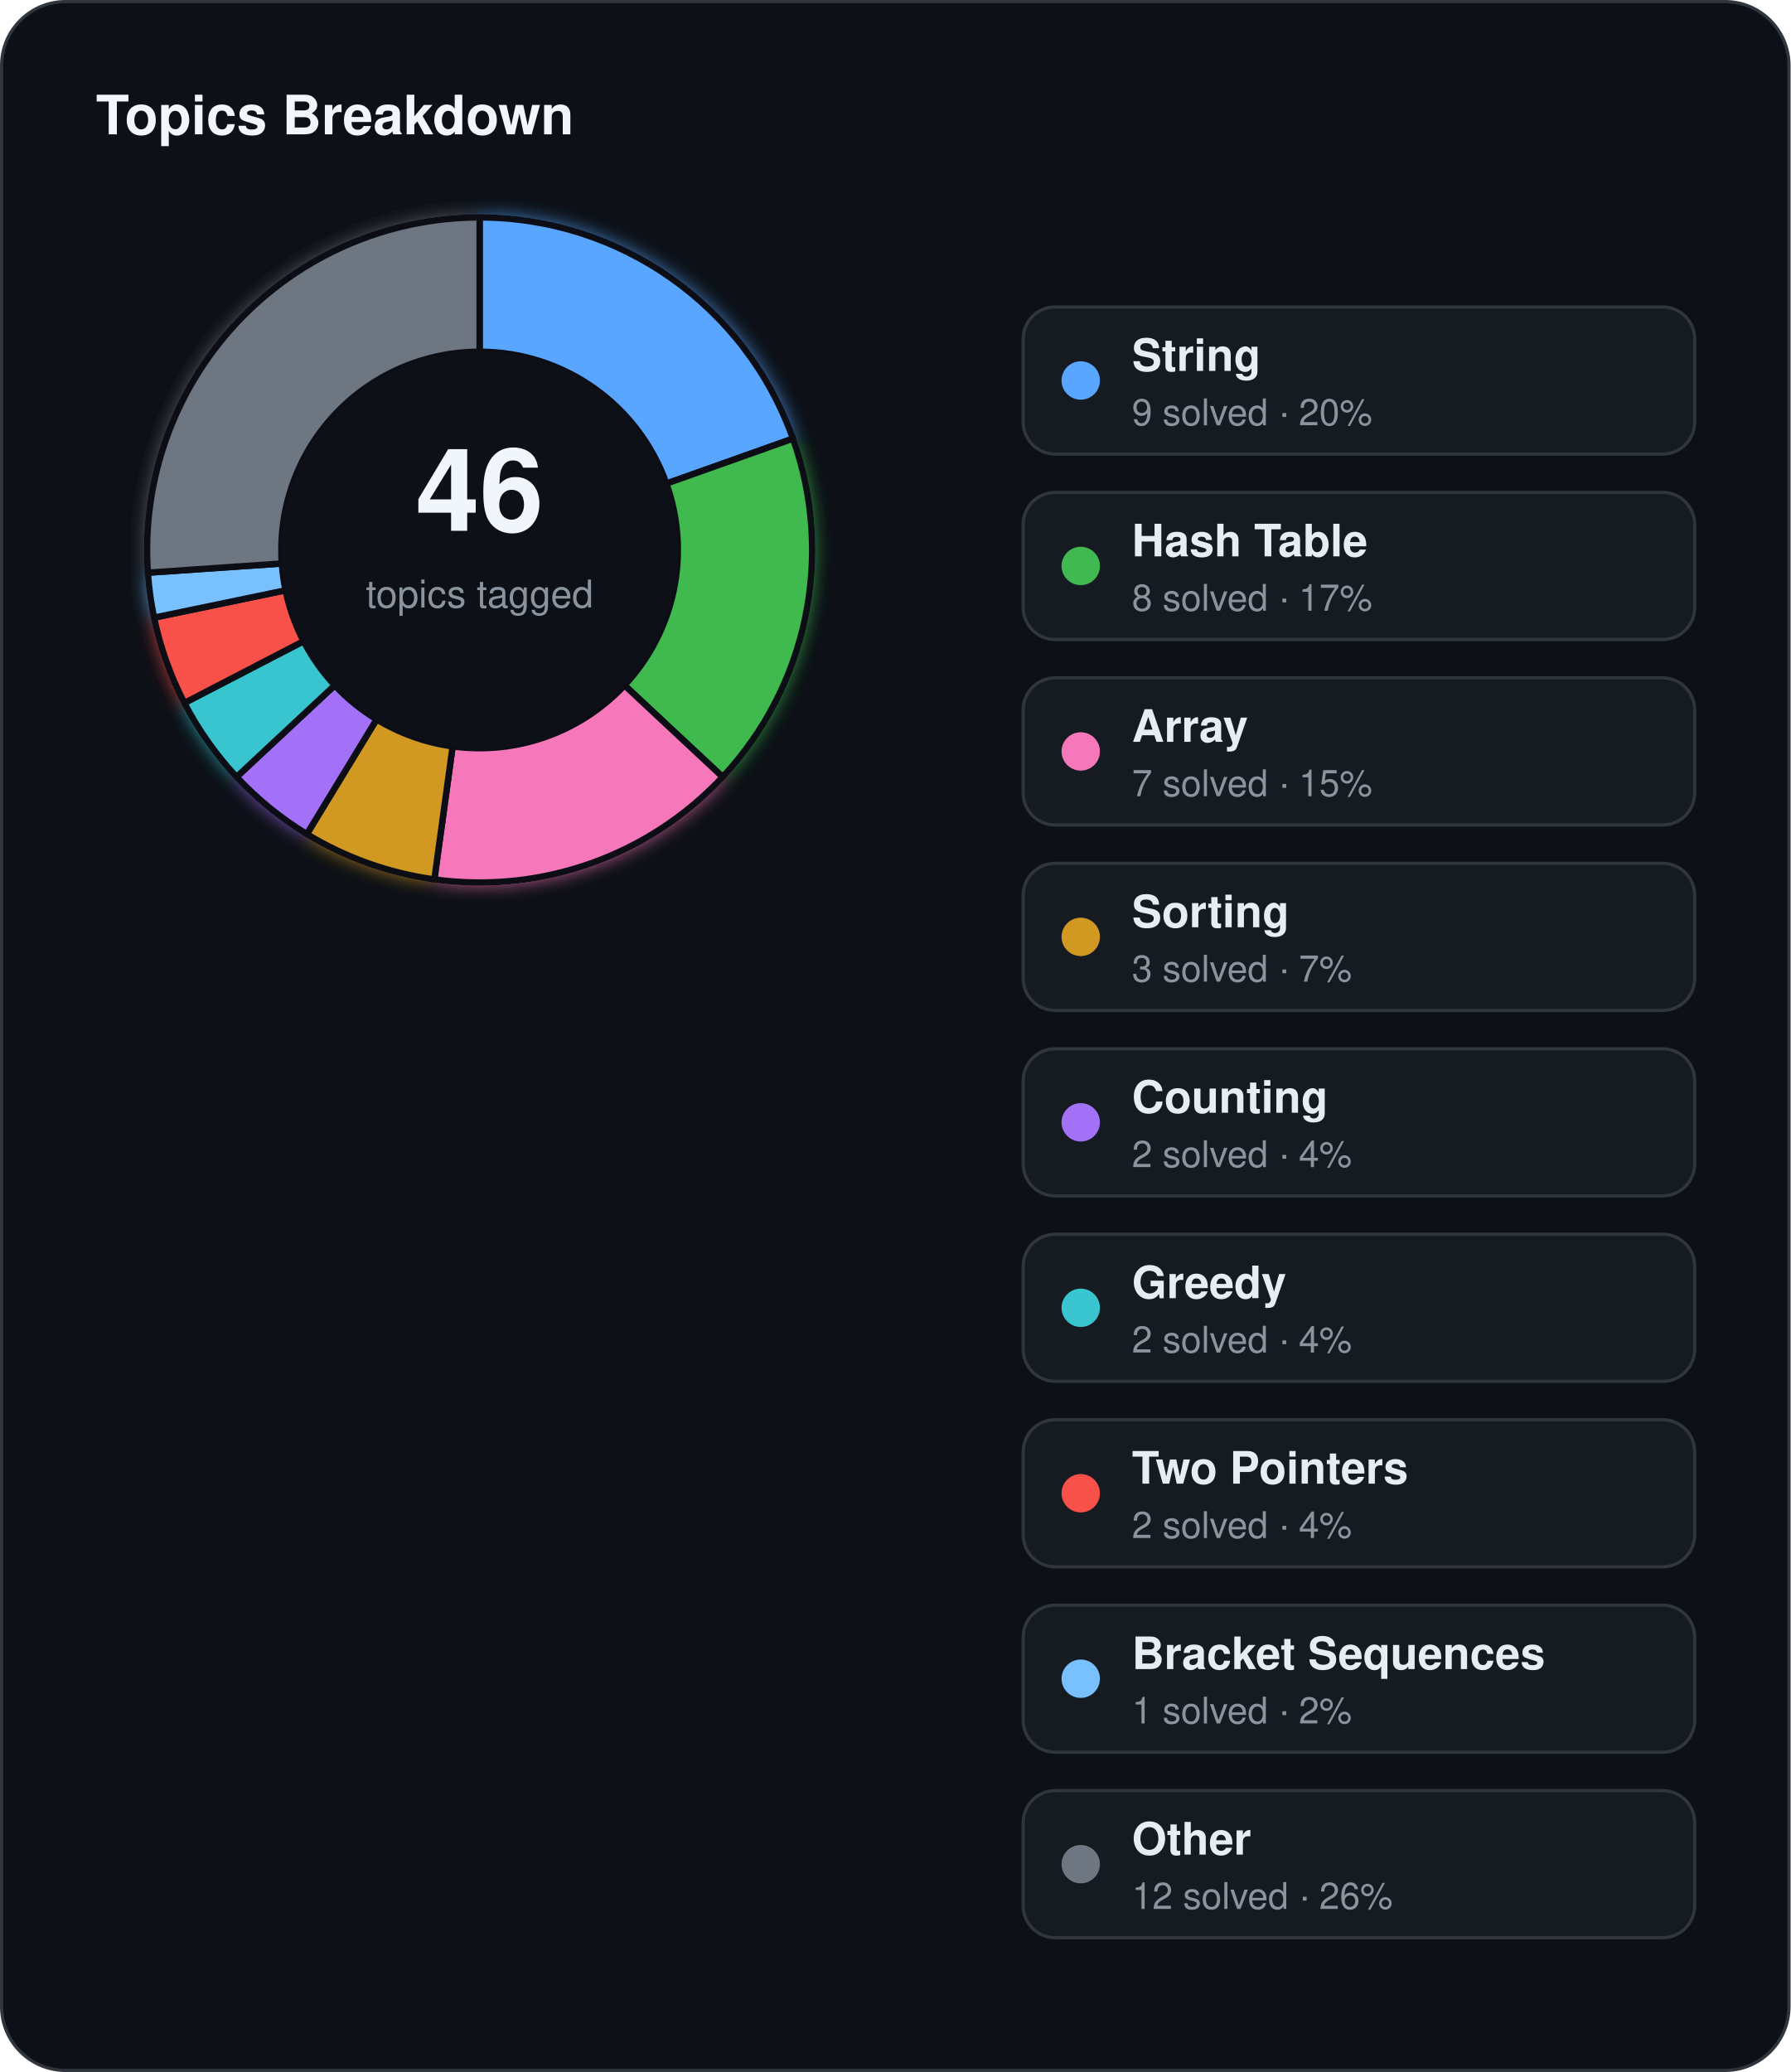
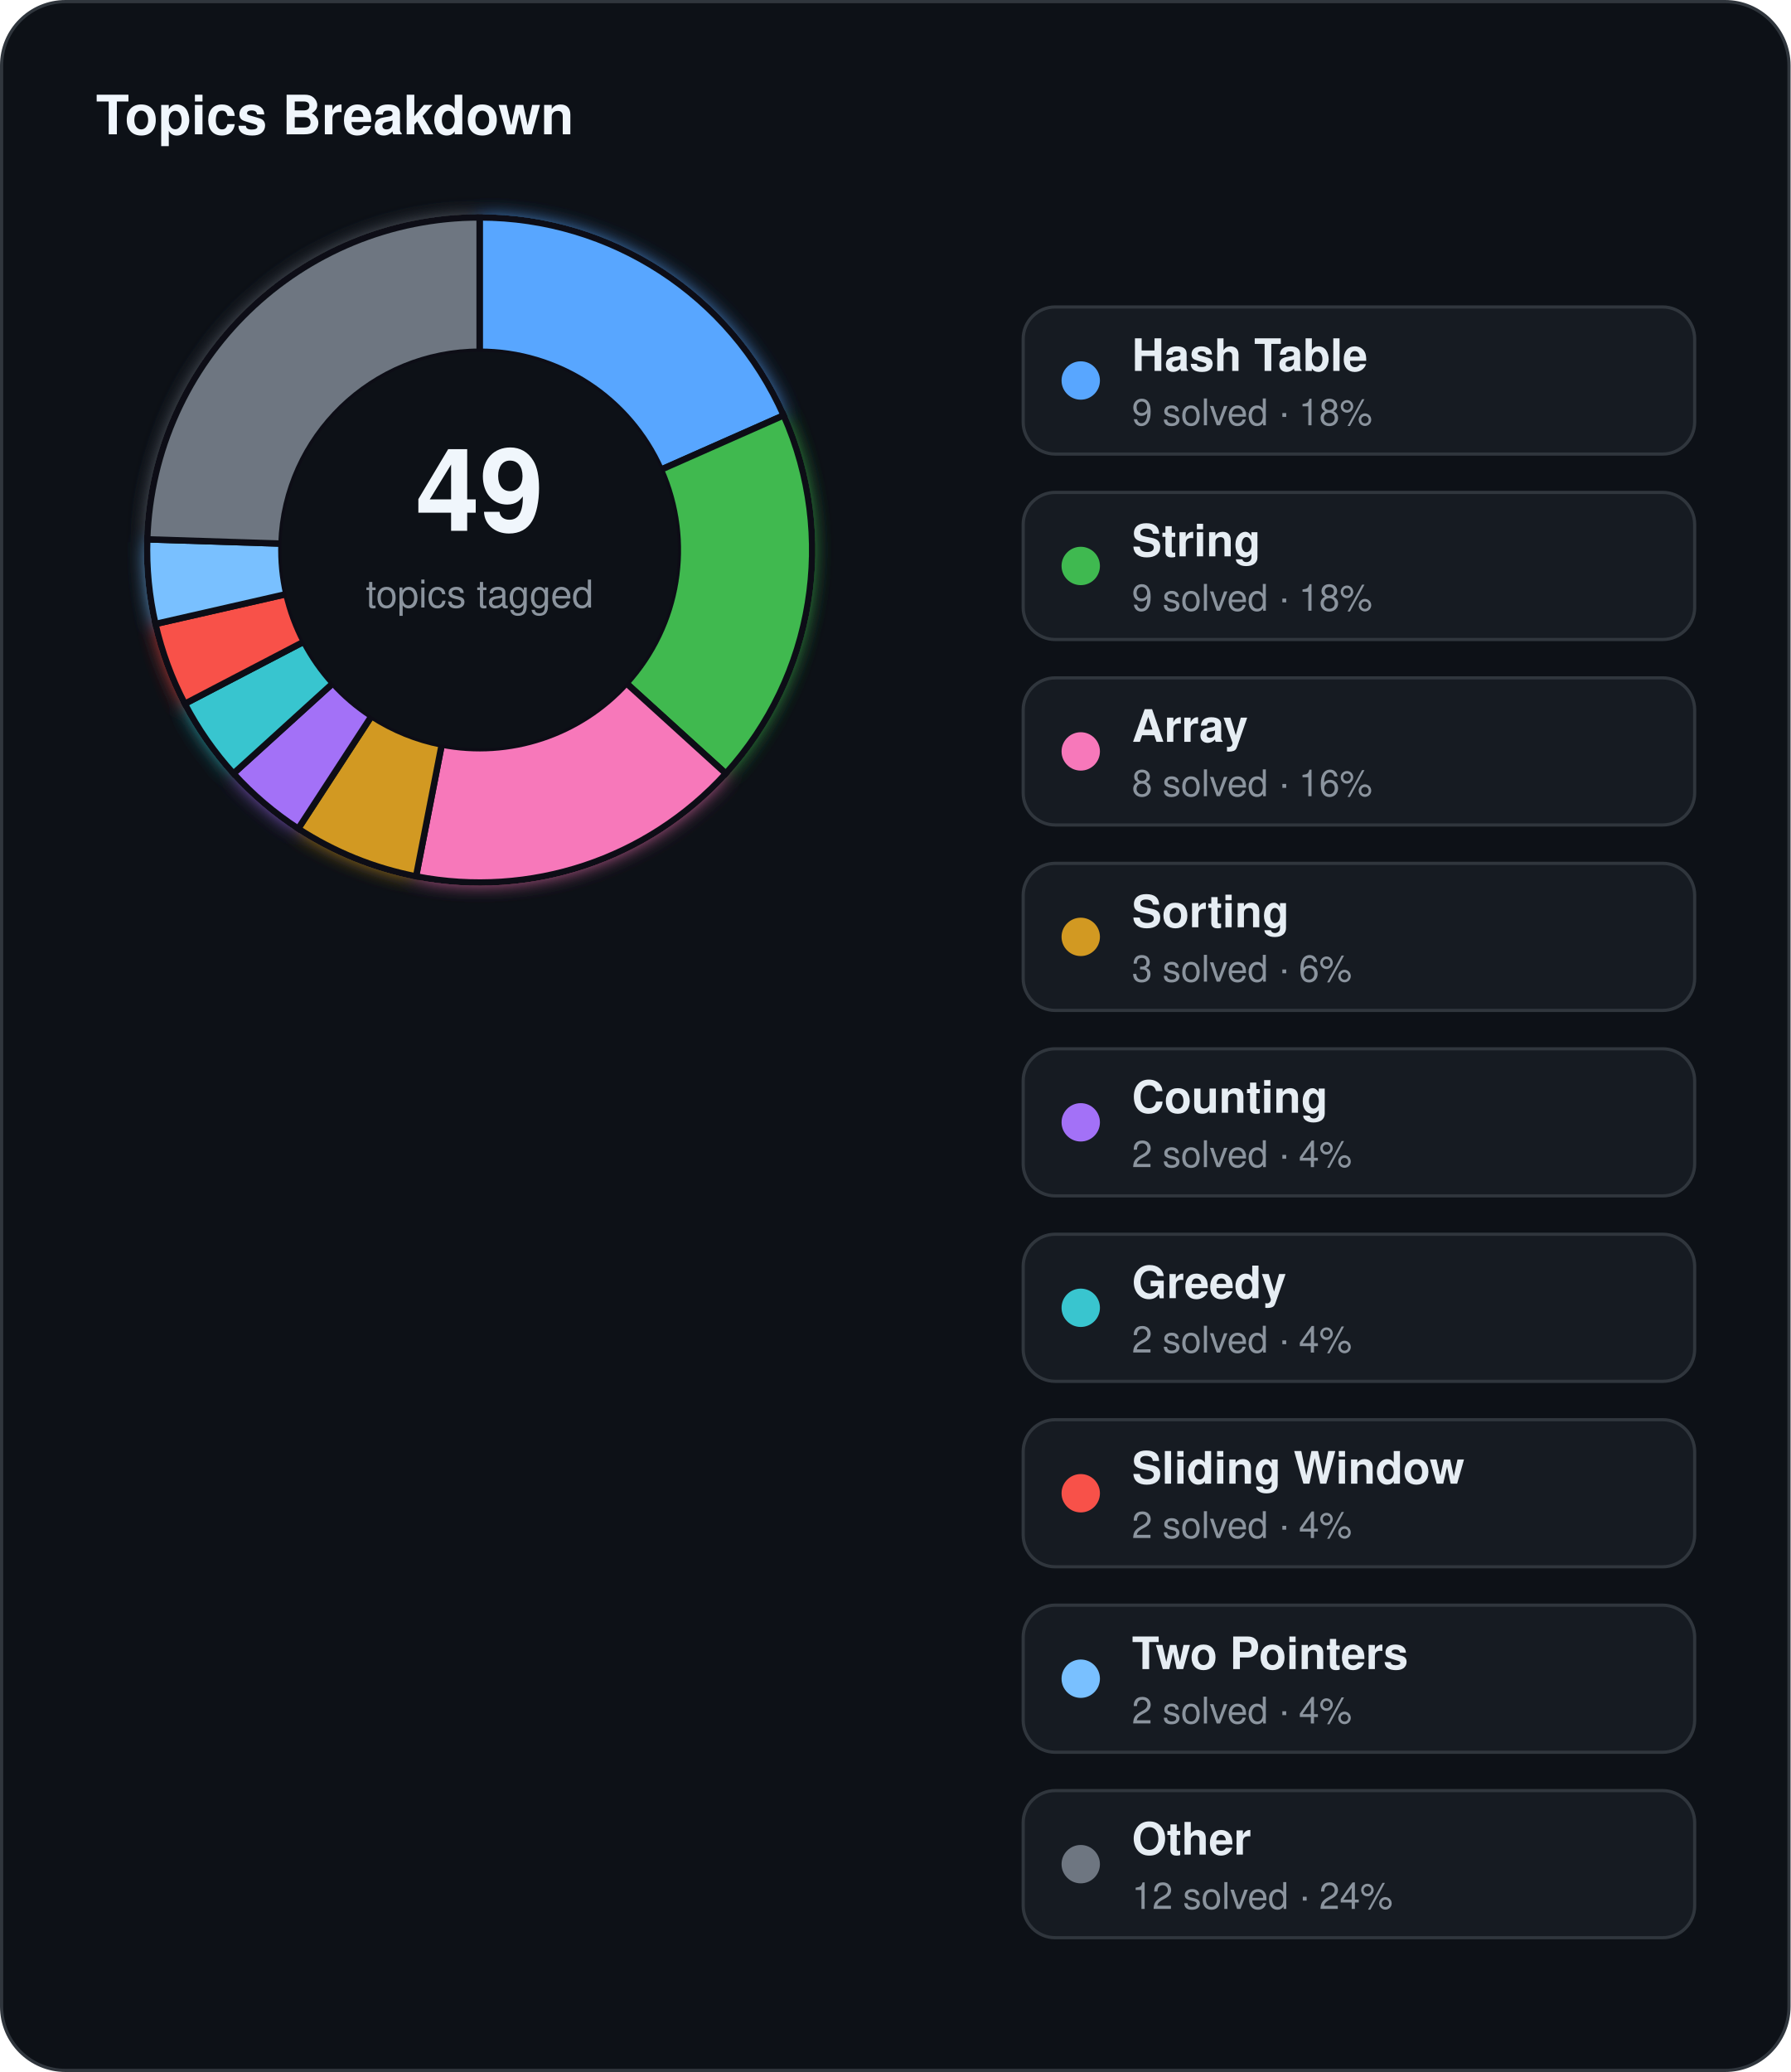
<svg xmlns="http://www.w3.org/2000/svg" width="560" height="648" viewBox="0 0 560 648">
  <defs>
    <filter id="topics-glow" x="-60%" y="-60%" width="220%" height="220%">
      <feGaussianBlur stdDeviation="3" result="blur" />
      <feMerge>
        <feMergeNode in="blur" />
        <feMergeNode in="SourceGraphic" />
      </feMerge>
    </filter>
  </defs>
  <rect x="0.5" y="0.5" width="559" height="647" rx="20" fill="#0d1117" stroke="#30363d" stroke-width="1" />
  <text x="30" y="42" fill="#f0f6fc" font-family="Segoe UI, Helvetica, Arial, sans-serif" font-size="17" font-weight="700">Topics Breakdown</text>
  <g filter="url(#topics-glow)">
-     <path d="M 150.00,68.00 A 104,104 0 0 1 248.00,137.17 L 208.42,151.24 A 62,62 0 0 0 150.00,110.00 Z" fill="#58a6ff" stroke="#0d1117" stroke-width="2" />
-     <path d="M 248.00,137.17 A 104,104 0 0 1 226.01,242.99 L 195.31,214.32 A 62,62 0 0 0 208.42,151.24 Z" fill="#3fb950" stroke="#0d1117" stroke-width="2" />
-     <path d="M 226.01,242.99 A 104,104 0 0 1 135.84,275.03 L 141.56,233.42 A 62,62 0 0 0 195.31,214.32 Z" fill="#f778ba" stroke="#0d1117" stroke-width="2" />
-     <path d="M 135.84,275.03 A 104,104 0 0 1 95.96,260.86 L 117.79,224.97 A 62,62 0 0 0 141.56,233.42 Z" fill="#d29922" stroke="#0d1117" stroke-width="2" />
-     <path d="M 95.96,260.86 A 104,104 0 0 1 73.99,242.99 L 104.69,214.32 A 62,62 0 0 0 117.79,224.97 Z" fill="#a371f7" stroke="#0d1117" stroke-width="2" />
-     <path d="M 73.99,242.99 A 104,104 0 0 1 57.66,219.85 L 94.95,200.52 A 62,62 0 0 0 104.69,214.32 Z" fill="#39c5cf" stroke="#0d1117" stroke-width="2" />
-     <path d="M 57.66,219.85 A 104,104 0 0 1 48.18,193.16 L 89.30,184.61 A 62,62 0 0 0 94.95,200.52 Z" fill="#f85149" stroke="#0d1117" stroke-width="2" />
-     <path d="M 48.18,193.16 A 104,104 0 0 1 46.24,179.10 L 88.14,176.23 A 62,62 0 0 0 89.30,184.61 Z" fill="#79c0ff" stroke="#0d1117" stroke-width="2" />
-     <path d="M 46.24,179.10 A 104,104 0 0 1 150.00,68.00 L 150.00,110.00 A 62,62 0 0 0 88.14,176.23 Z" fill="#6e7681" stroke="#0d1117" stroke-width="2" />
+     <path d="M 150.00,68.00 A 104,104 0 0 1 245.10,129.90 L 206.69,146.90 A 62,62 0 0 0 150.00,110.00 Z" fill="#58a6ff" stroke="#0d1117" stroke-width="2" />
+     <path d="M 245.10,129.90 A 104,104 0 0 1 226.99,241.92 L 195.90,213.68 A 62,62 0 0 0 206.69,146.90 Z" fill="#3fb950" stroke="#0d1117" stroke-width="2" />
+     <path d="M 226.99,241.92 A 104,104 0 0 1 130.12,274.08 L 138.15,232.86 A 62,62 0 0 0 195.90,213.68 Z" fill="#f778ba" stroke="#0d1117" stroke-width="2" />
+     <path d="M 130.12,274.08 A 104,104 0 0 1 93.26,259.16 L 116.18,223.96 A 62,62 0 0 0 138.15,232.86 Z" fill="#d29922" stroke="#0d1117" stroke-width="2" />
+     <path d="M 93.26,259.16 A 104,104 0 0 1 73.01,241.92 L 104.10,213.68 A 62,62 0 0 0 116.18,223.96 Z" fill="#a371f7" stroke="#0d1117" stroke-width="2" />
+     <path d="M 73.01,241.92 A 104,104 0 0 1 57.79,220.10 L 95.03,200.68 A 62,62 0 0 0 104.10,213.68 Z" fill="#39c5cf" stroke="#0d1117" stroke-width="2" />
+     <path d="M 57.79,220.10 A 104,104 0 0 1 48.61,195.14 L 89.55,185.80 A 62,62 0 0 0 95.03,200.68 Z" fill="#f85149" stroke="#0d1117" stroke-width="2" />
+     <path d="M 48.61,195.14 A 104,104 0 0 1 46.05,168.67 L 88.03,170.01 A 62,62 0 0 0 89.55,185.80 Z" fill="#79c0ff" stroke="#0d1117" stroke-width="2" />
+     <path d="M 46.05,168.67 A 104,104 0 0 1 150.00,68.00 L 150.00,110.00 A 62,62 0 0 0 88.03,170.01 Z" fill="#6e7681" stroke="#0d1117" stroke-width="2" />
  </g>
  <circle cx="150" cy="172" r="62" fill="#0d1117" />
-   <text x="150" y="166" text-anchor="middle" fill="#f0f6fc" font-family="Segoe UI, Helvetica, Arial, sans-serif" font-size="36" font-weight="700">46</text>
+   <text x="150" y="166" text-anchor="middle" fill="#f0f6fc" font-family="Segoe UI, Helvetica, Arial, sans-serif" font-size="36" font-weight="700">49</text>
  <text x="150" y="190" text-anchor="middle" fill="#8b949e" font-family="Segoe UI, Helvetica, Arial, sans-serif" font-size="12">topics tagged</text>
  <rect x="320" y="96" width="210" height="46" rx="10" fill="#161b22" stroke="#30363d" stroke-width="1" />
  <circle cx="338" cy="119" r="6" fill="#58a6ff" />
-   <text x="354" y="116" fill="#e6edf3" font-family="Segoe UI, Helvetica, Arial, sans-serif" font-size="14" font-weight="600">String</text>
-   <text x="354" y="133" fill="#8b949e" font-family="Segoe UI, Helvetica, Arial, sans-serif" font-size="11.5">9 solved · 20%</text>
+   <text x="354" y="116" fill="#e6edf3" font-family="Segoe UI, Helvetica, Arial, sans-serif" font-size="14" font-weight="600">Hash Table</text>
+   <text x="354" y="133" fill="#8b949e" font-family="Segoe UI, Helvetica, Arial, sans-serif" font-size="11.5">9 solved · 18%</text>
  <rect x="320" y="154" width="210" height="46" rx="10" fill="#161b22" stroke="#30363d" stroke-width="1" />
  <circle cx="338" cy="177" r="6" fill="#3fb950" />
-   <text x="354" y="174" fill="#e6edf3" font-family="Segoe UI, Helvetica, Arial, sans-serif" font-size="14" font-weight="600">Hash Table</text>
-   <text x="354" y="191" fill="#8b949e" font-family="Segoe UI, Helvetica, Arial, sans-serif" font-size="11.5">8 solved · 17%</text>
+   <text x="354" y="174" fill="#e6edf3" font-family="Segoe UI, Helvetica, Arial, sans-serif" font-size="14" font-weight="600">String</text>
+   <text x="354" y="191" fill="#8b949e" font-family="Segoe UI, Helvetica, Arial, sans-serif" font-size="11.5">9 solved · 18%</text>
  <rect x="320" y="212" width="210" height="46" rx="10" fill="#161b22" stroke="#30363d" stroke-width="1" />
  <circle cx="338" cy="235" r="6" fill="#f778ba" />
  <text x="354" y="232" fill="#e6edf3" font-family="Segoe UI, Helvetica, Arial, sans-serif" font-size="14" font-weight="600">Array</text>
-   <text x="354" y="249" fill="#8b949e" font-family="Segoe UI, Helvetica, Arial, sans-serif" font-size="11.5">7 solved · 15%</text>
+   <text x="354" y="249" fill="#8b949e" font-family="Segoe UI, Helvetica, Arial, sans-serif" font-size="11.5">8 solved · 16%</text>
  <rect x="320" y="270" width="210" height="46" rx="10" fill="#161b22" stroke="#30363d" stroke-width="1" />
  <circle cx="338" cy="293" r="6" fill="#d29922" />
  <text x="354" y="290" fill="#e6edf3" font-family="Segoe UI, Helvetica, Arial, sans-serif" font-size="14" font-weight="600">Sorting</text>
-   <text x="354" y="307" fill="#8b949e" font-family="Segoe UI, Helvetica, Arial, sans-serif" font-size="11.5">3 solved · 7%</text>
+   <text x="354" y="307" fill="#8b949e" font-family="Segoe UI, Helvetica, Arial, sans-serif" font-size="11.5">3 solved · 6%</text>
  <rect x="320" y="328" width="210" height="46" rx="10" fill="#161b22" stroke="#30363d" stroke-width="1" />
  <circle cx="338" cy="351" r="6" fill="#a371f7" />
  <text x="354" y="348" fill="#e6edf3" font-family="Segoe UI, Helvetica, Arial, sans-serif" font-size="14" font-weight="600">Counting</text>
  <text x="354" y="365" fill="#8b949e" font-family="Segoe UI, Helvetica, Arial, sans-serif" font-size="11.5">2 solved · 4%</text>
  <rect x="320" y="386" width="210" height="46" rx="10" fill="#161b22" stroke="#30363d" stroke-width="1" />
  <circle cx="338" cy="409" r="6" fill="#39c5cf" />
  <text x="354" y="406" fill="#e6edf3" font-family="Segoe UI, Helvetica, Arial, sans-serif" font-size="14" font-weight="600">Greedy</text>
  <text x="354" y="423" fill="#8b949e" font-family="Segoe UI, Helvetica, Arial, sans-serif" font-size="11.5">2 solved · 4%</text>
  <rect x="320" y="444" width="210" height="46" rx="10" fill="#161b22" stroke="#30363d" stroke-width="1" />
  <circle cx="338" cy="467" r="6" fill="#f85149" />
-   <text x="354" y="464" fill="#e6edf3" font-family="Segoe UI, Helvetica, Arial, sans-serif" font-size="14" font-weight="600">Two Pointers</text>
+   <text x="354" y="464" fill="#e6edf3" font-family="Segoe UI, Helvetica, Arial, sans-serif" font-size="14" font-weight="600">Sliding Window</text>
  <text x="354" y="481" fill="#8b949e" font-family="Segoe UI, Helvetica, Arial, sans-serif" font-size="11.5">2 solved · 4%</text>
  <rect x="320" y="502" width="210" height="46" rx="10" fill="#161b22" stroke="#30363d" stroke-width="1" />
  <circle cx="338" cy="525" r="6" fill="#79c0ff" />
-   <text x="354" y="522" fill="#e6edf3" font-family="Segoe UI, Helvetica, Arial, sans-serif" font-size="14" font-weight="600">Bracket Sequences</text>
-   <text x="354" y="539" fill="#8b949e" font-family="Segoe UI, Helvetica, Arial, sans-serif" font-size="11.5">1 solved · 2%</text>
+   <text x="354" y="522" fill="#e6edf3" font-family="Segoe UI, Helvetica, Arial, sans-serif" font-size="14" font-weight="600">Two Pointers</text>
+   <text x="354" y="539" fill="#8b949e" font-family="Segoe UI, Helvetica, Arial, sans-serif" font-size="11.5">2 solved · 4%</text>
  <rect x="320" y="560" width="210" height="46" rx="10" fill="#161b22" stroke="#30363d" stroke-width="1" />
  <circle cx="338" cy="583" r="6" fill="#6e7681" />
  <text x="354" y="580" fill="#e6edf3" font-family="Segoe UI, Helvetica, Arial, sans-serif" font-size="14" font-weight="600">Other</text>
-   <text x="354" y="597" fill="#8b949e" font-family="Segoe UI, Helvetica, Arial, sans-serif" font-size="11.5">12 solved · 26%</text>
+   <text x="354" y="597" fill="#8b949e" font-family="Segoe UI, Helvetica, Arial, sans-serif" font-size="11.5">12 solved · 24%</text>
</svg>
